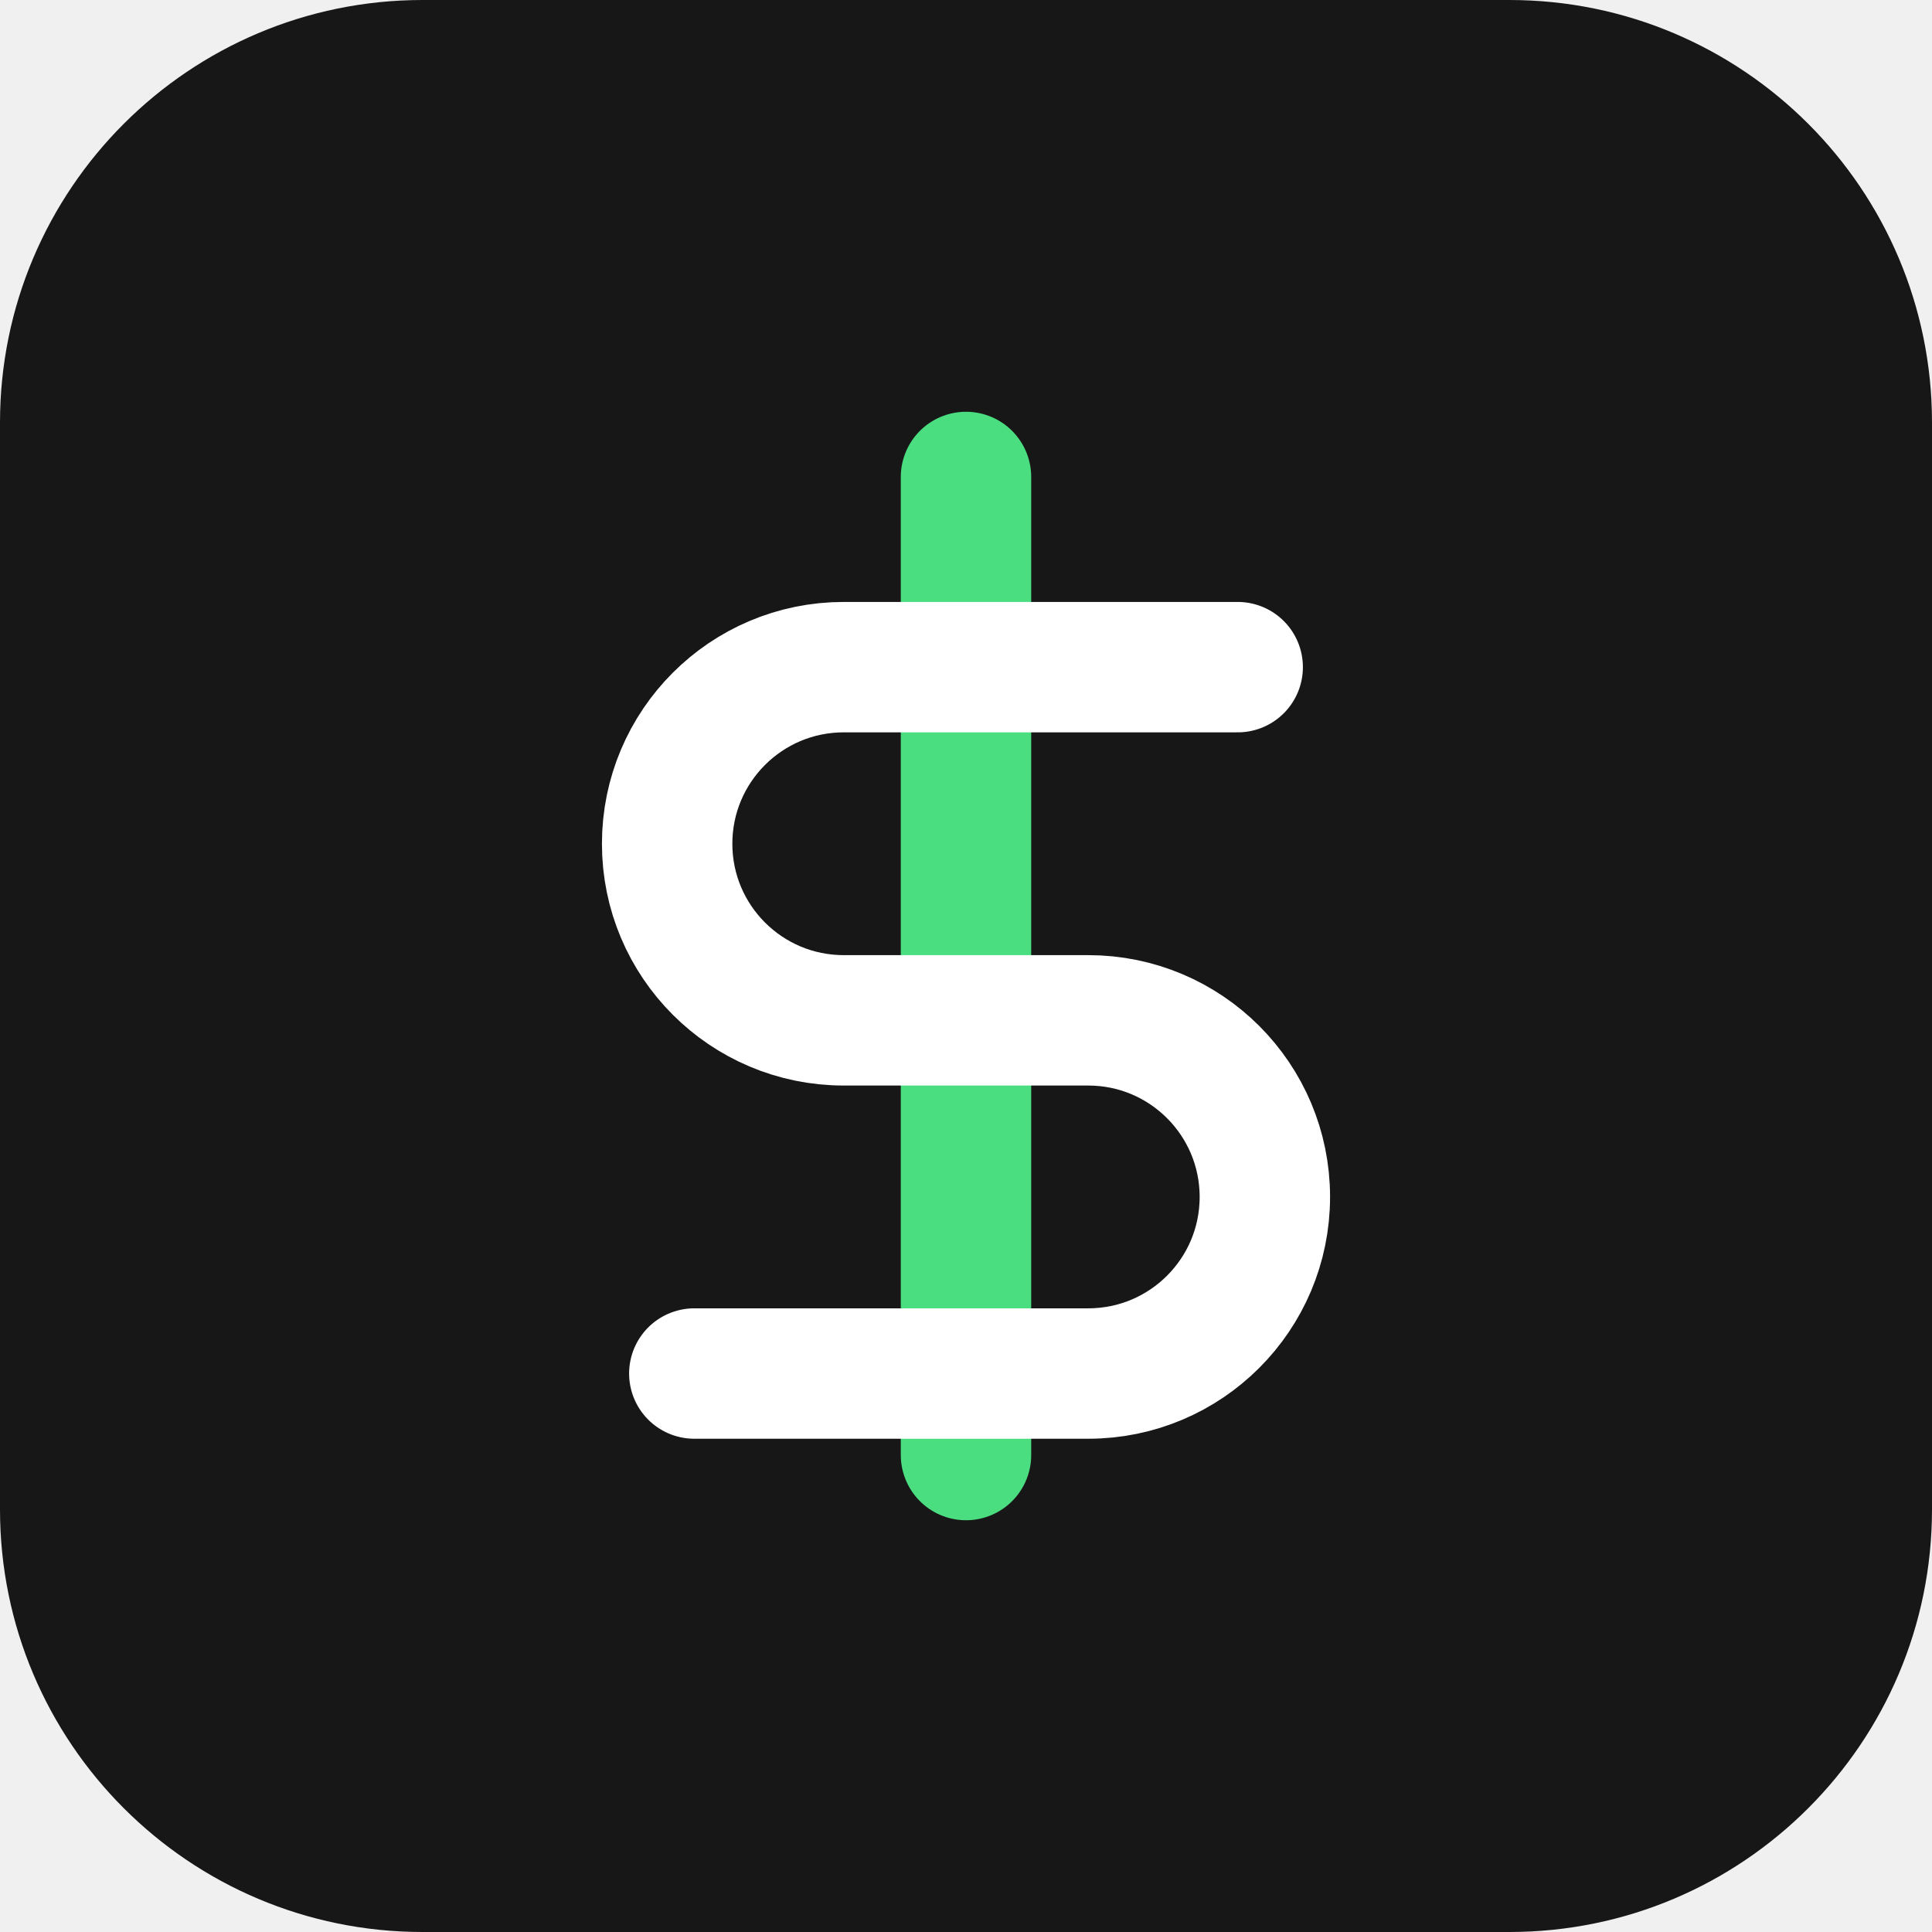
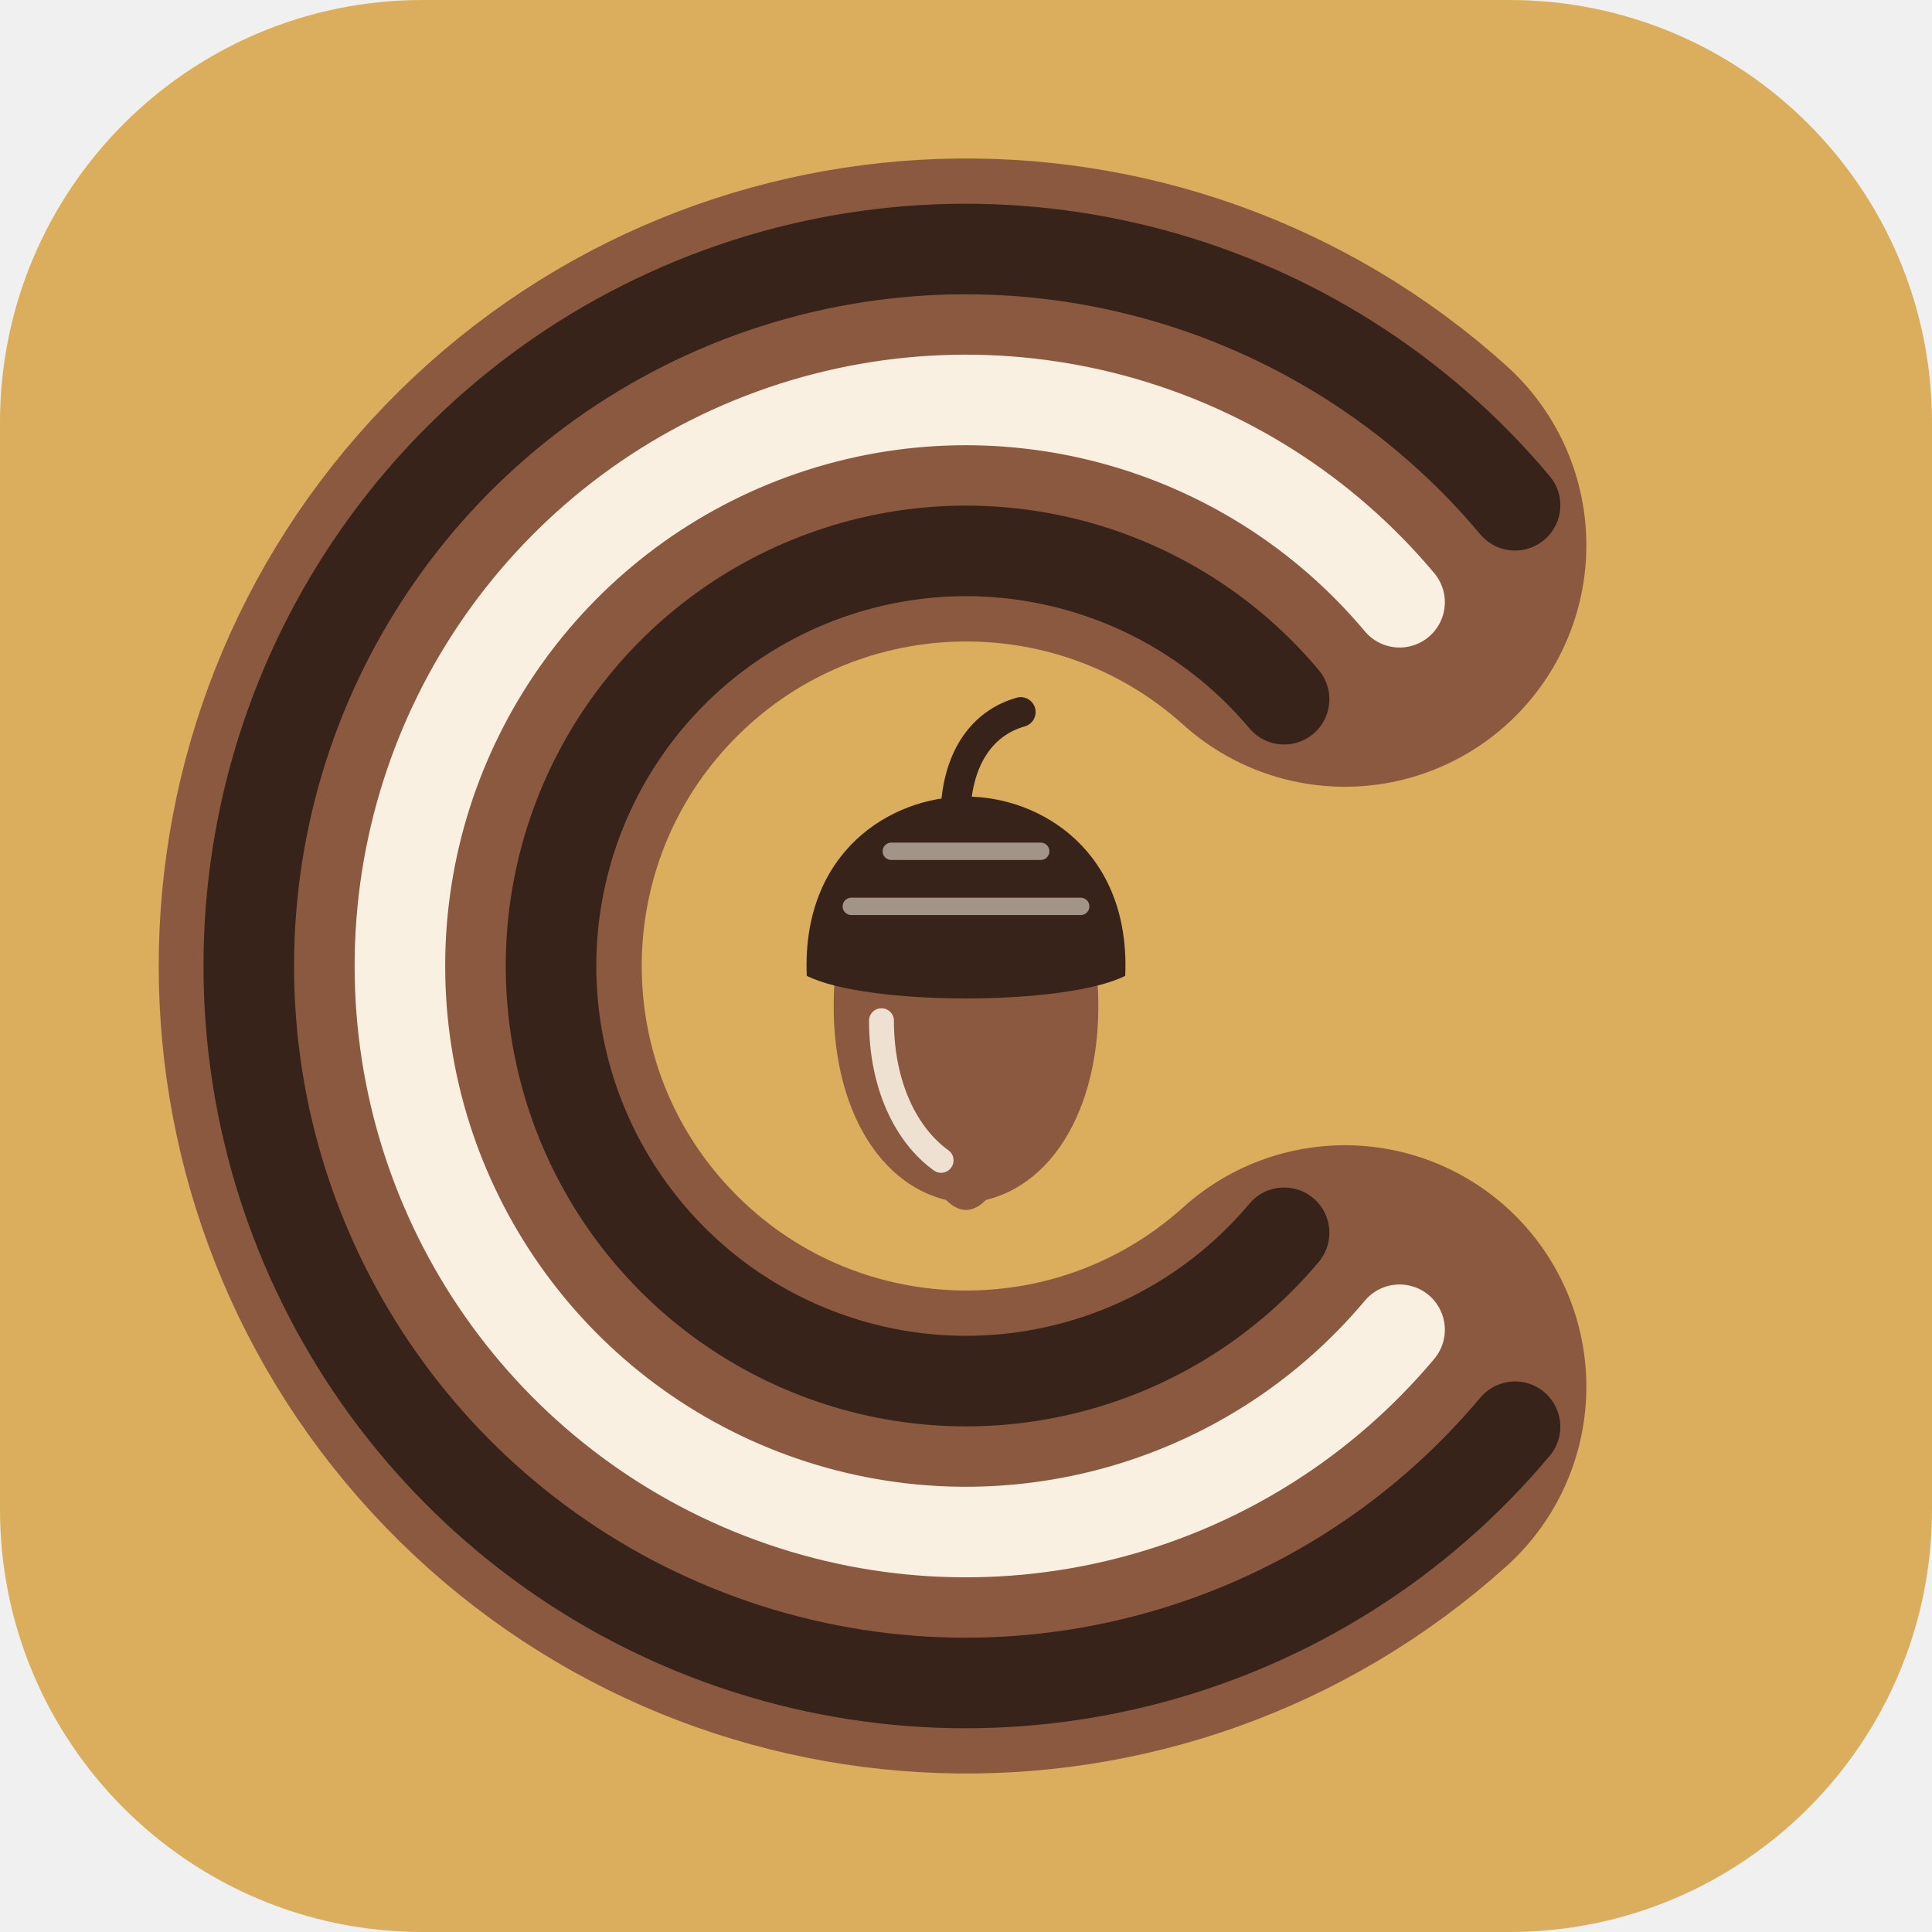
- <svg xmlns="http://www.w3.org/2000/svg" viewBox="0 0 64 64">
-   <rect width="64" height="64" rx="14" fill="#171717" />
-   <g transform="translate(10.4 10.4) scale(1.8)" fill="none" stroke-linecap="round" stroke-linejoin="round" stroke-width="2.4">
-     <path d="M12 3v18" stroke="#4ade80" />
-     <path d="M17 6.5H9.75a3.25 3.25 0 0 0 0 6.5h4.5a3.25 3.25 0 0 1 0 6.5H7" stroke="#fff" />
-   </g>
+ <svg xmlns="http://www.w3.org/2000/svg" viewBox="0 0 512 512">
+   <rect width="512" height="512" rx="112" fill="#DAAE5C" />
+   <path d="M356.4 144.5A150 150 0 1 0 356.4 367.5" fill="none" stroke="#8B593F" stroke-width="128" stroke-linecap="round" />
+   <path d="M401.5 133.9A190 190 0 1 0 401.5 378.1" fill="none" stroke="#372319" stroke-width="24" stroke-linecap="round" />
+   <path d="M370.9 159.6A150 150 0 1 0 370.9 352.4" fill="none" stroke="#FAF0E1" stroke-width="24" stroke-linecap="round" />
+   <path d="M340.3 185.3A110 110 0 1 0 340.3 326.7" fill="none" stroke="#372319" stroke-width="24" stroke-linecap="round" />
+   <path d="M221.7 254.7C217.7 286.4 229.6 312.8 250.7 318.0Q256.0 323.3 261.3 318.0C282.4 312.8 294.3 286.4 290.3 254.7Z" fill="#8B593F" />
+   <path d="M233.6 270.5C233.6 287.7 240.2 300.9 249.4 307.5" fill="none" stroke="#FAF0E1" stroke-width="6.6" stroke-linecap="round" opacity=".9" />
+   <path d="M213.8 258.6C212.4 225.6 236.2 211.1 256.0 211.1C275.8 211.1 299.6 225.6 298.2 258.6C282.4 266.6 229.6 266.6 213.8 258.6Z" fill="#372319" />
+   <path d="M225.6 240.2H286.4M236.2 225.6H275.8" stroke="#FAF0E1" stroke-width="4.6" stroke-linecap="round" opacity=".55" />
+   <path d="M253.4 212.4C254.7 199.2 261.3 191.3 270.5 188.7" fill="none" stroke="#372319" stroke-width="7.9" stroke-linecap="round" />
</svg>
